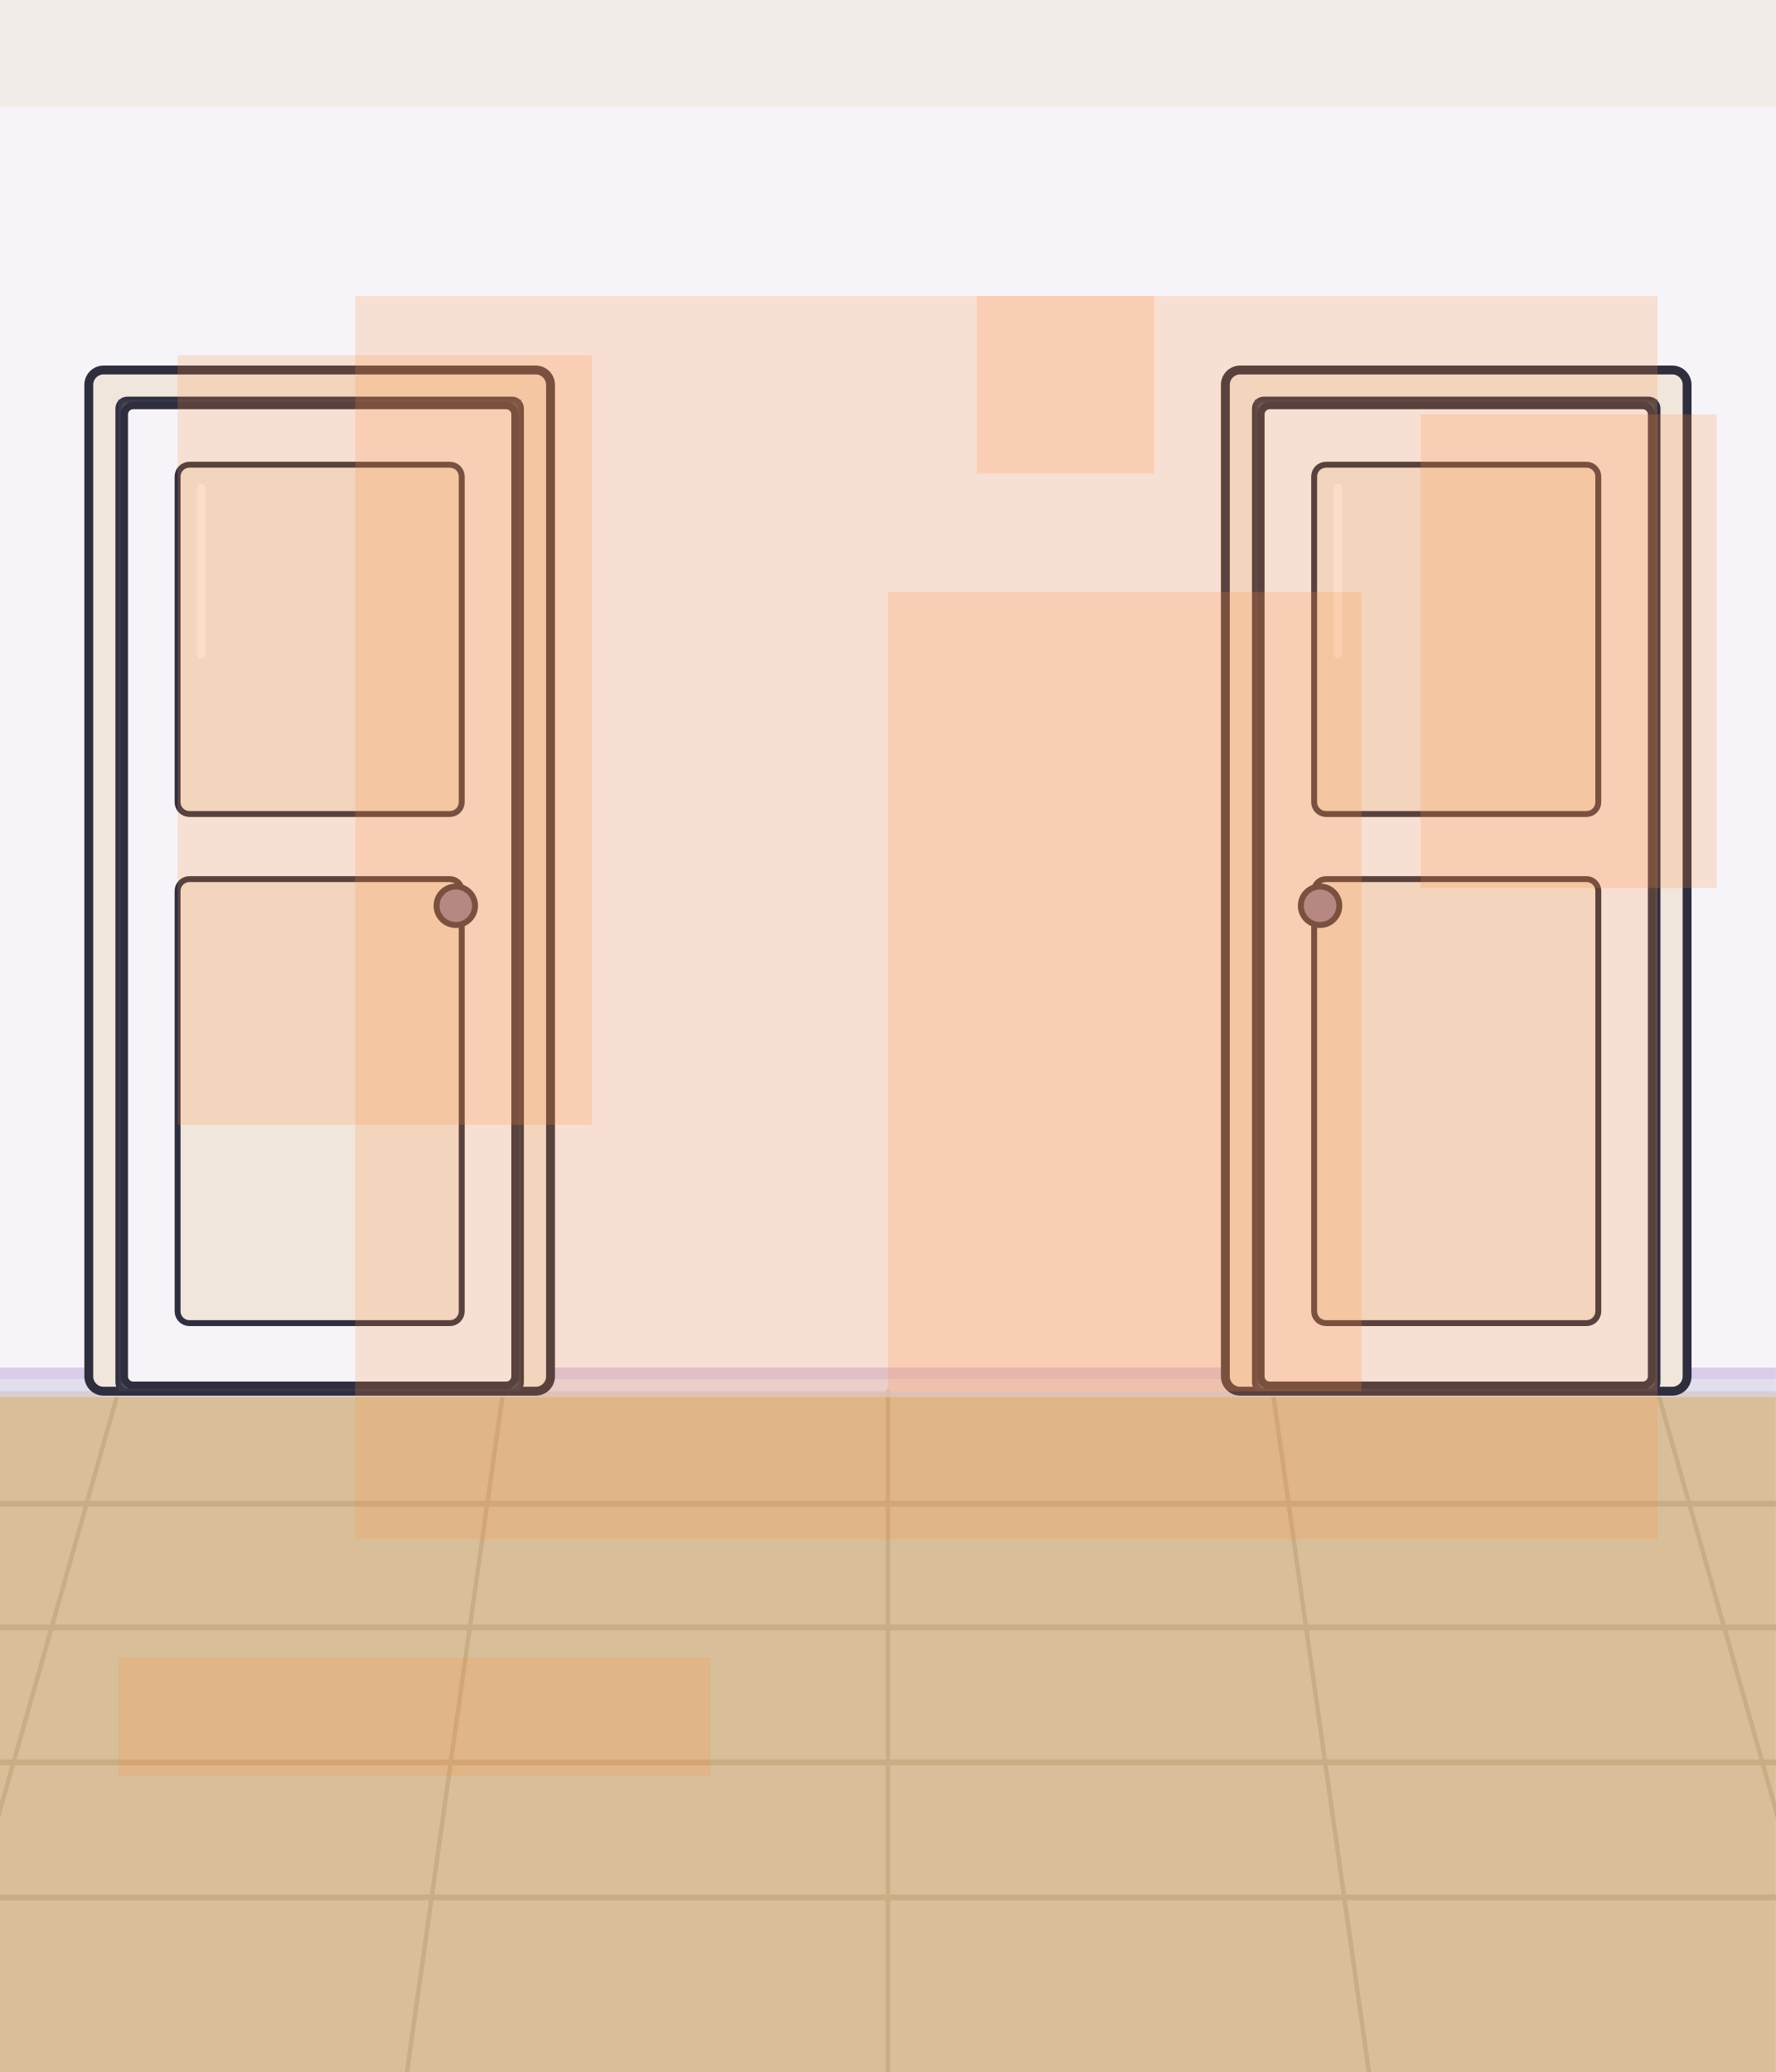
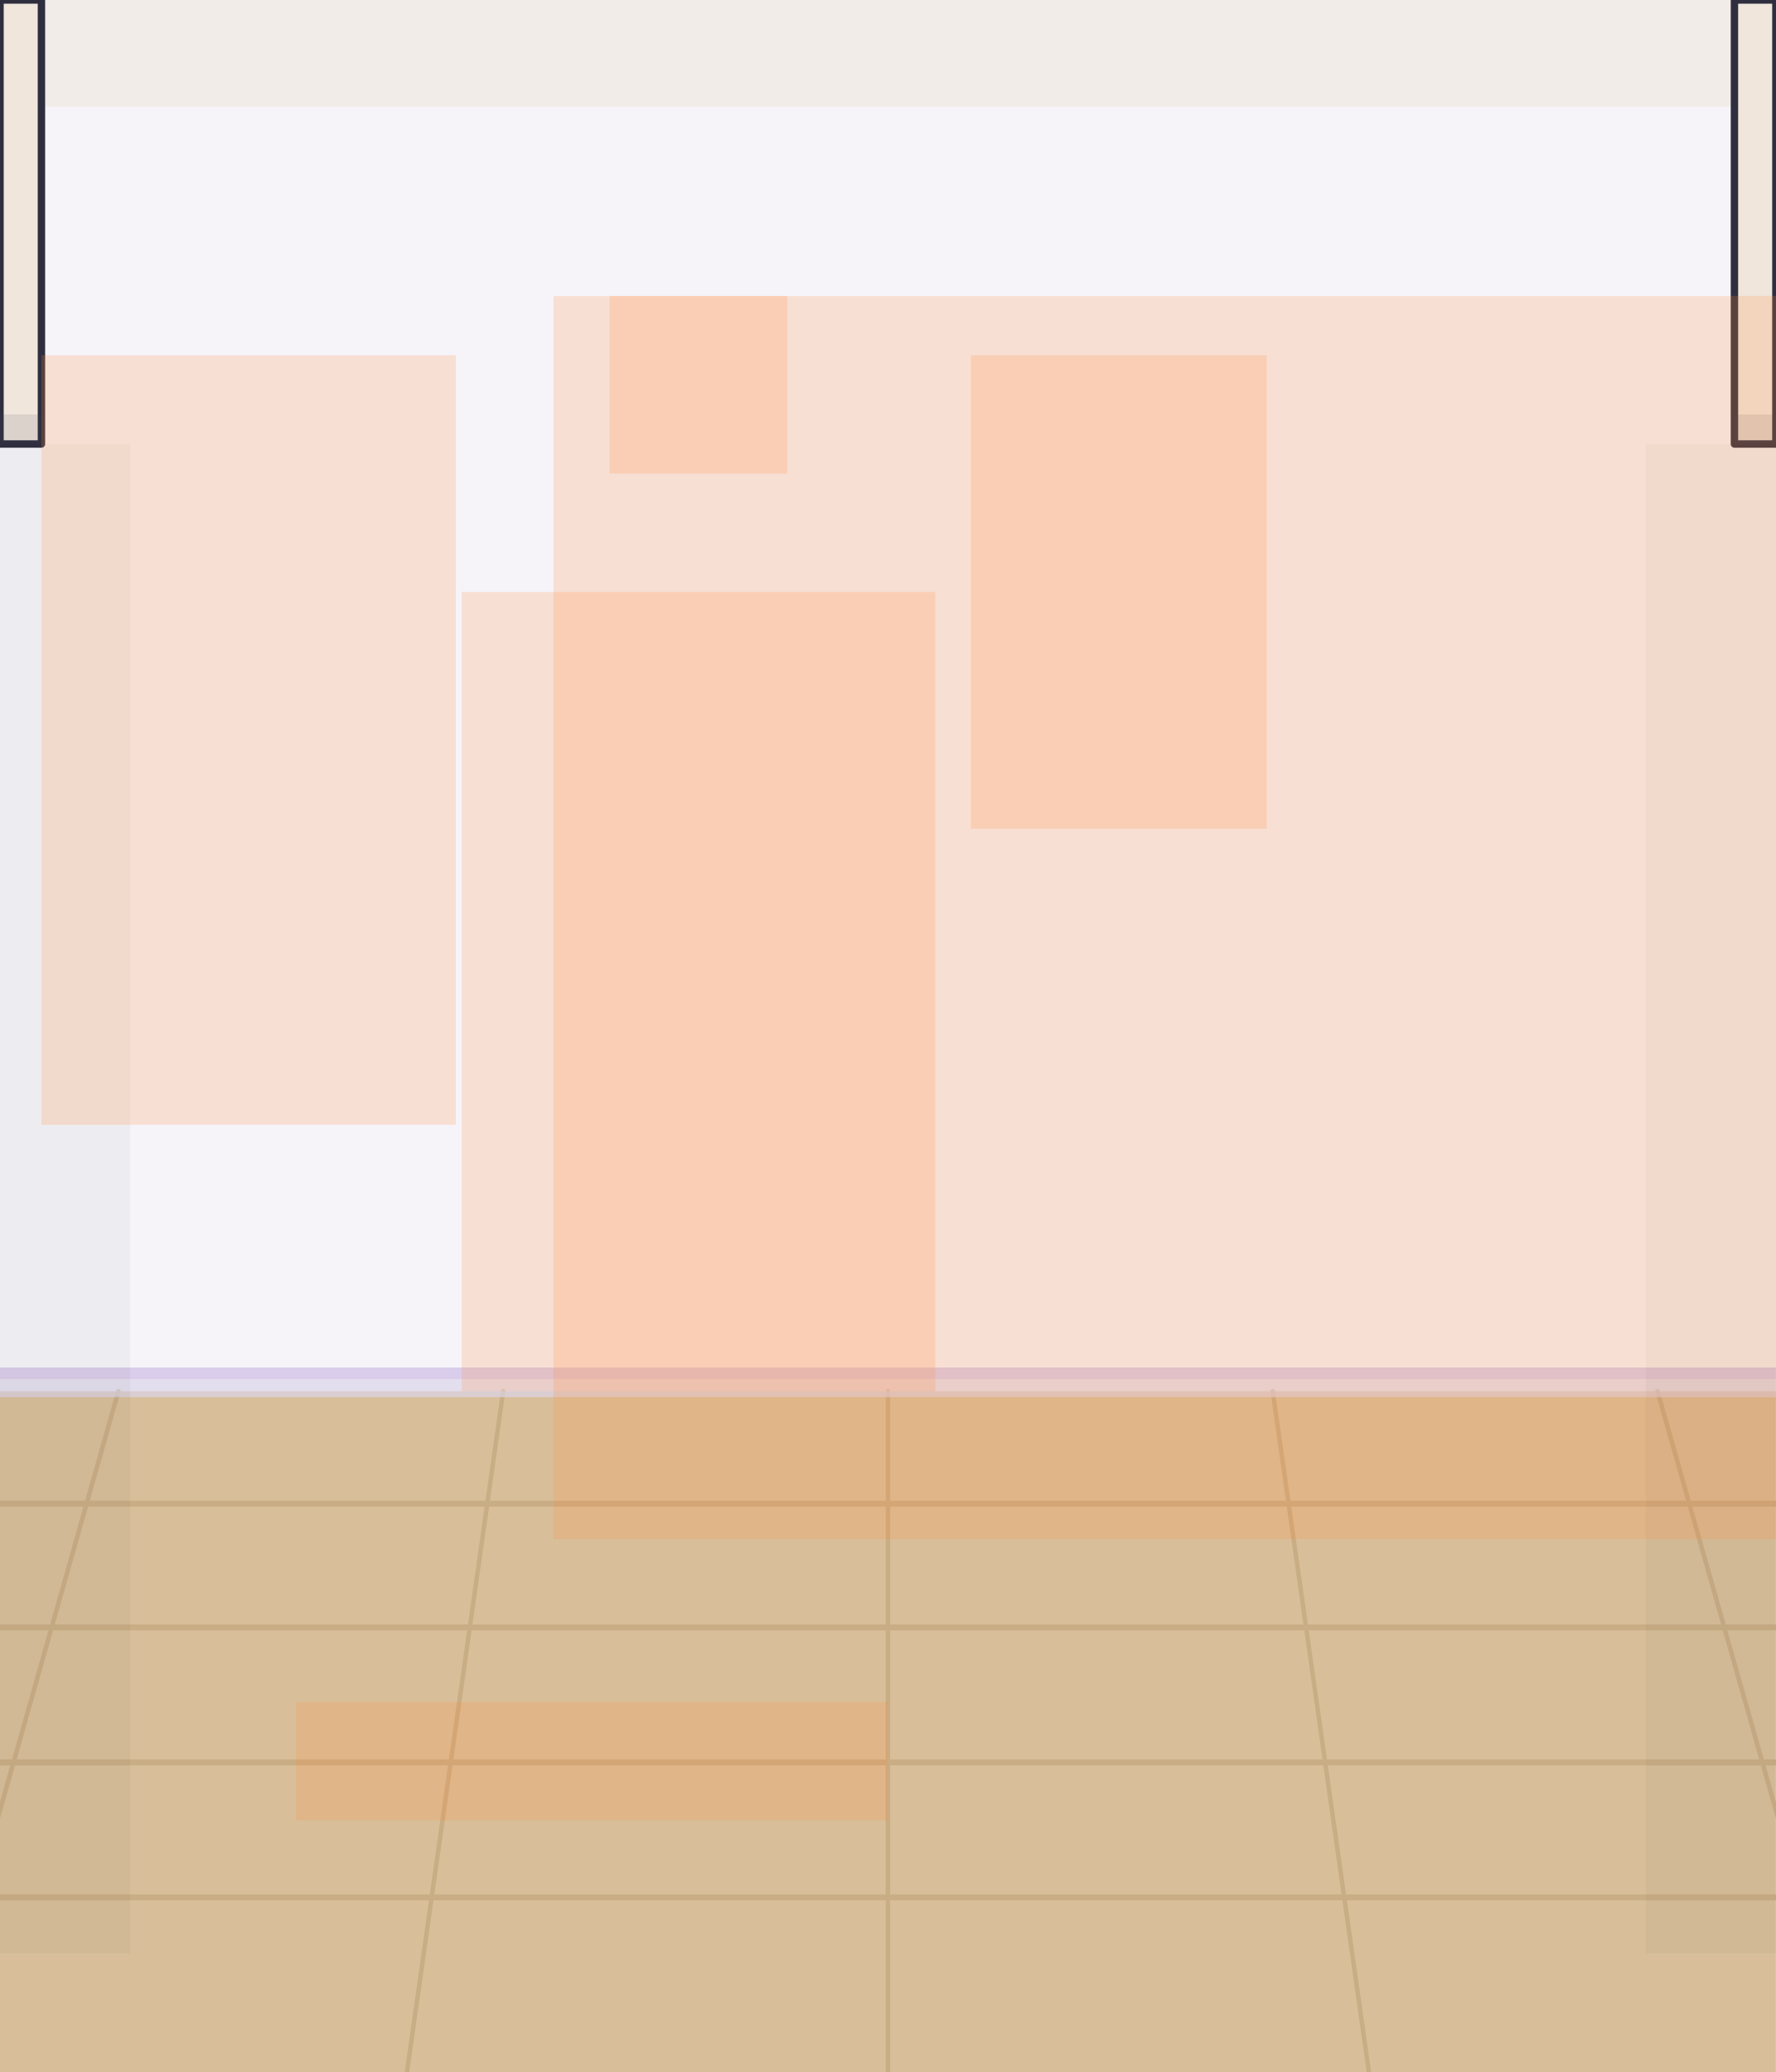
<svg xmlns="http://www.w3.org/2000/svg" viewBox="0 0 600 700" width="600" height="700">
  <g id="stěna">
    <rect x="0" y="0" width="600" height="470" fill="#F6F4F9" stroke="none" />
    <rect x="0" y="0" width="600" height="36" fill="#F0E6DC" stroke="none" opacity="0.6" />
  </g>
  <g id="podlaha">
    <rect x="0" y="470" width="600" height="230" fill="#D8BF9A" stroke="none" />
    <path d="M 0 508 L 600 508" stroke="#C9AD84" stroke-width="2" stroke-linejoin="round" stroke-linecap="round" />
    <path d="M 0 549.8 L 600 549.8" stroke="#C9AD84" stroke-width="2" stroke-linejoin="round" stroke-linecap="round" />
    <path d="M 0 595.4 L 600 595.4" stroke="#C9AD84" stroke-width="2" stroke-linejoin="round" stroke-linecap="round" />
    <path d="M 0 641 L 600 641" stroke="#C9AD84" stroke-width="2" stroke-linejoin="round" stroke-linecap="round" />
    <path d="M 40 470 L -25 700" stroke="#C9AD84" stroke-width="1.5" stroke-linejoin="round" stroke-linecap="round" />
    <path d="M 170 470 L 137.5 700" stroke="#C9AD84" stroke-width="1.5" stroke-linejoin="round" stroke-linecap="round" />
    <path d="M 300 470 L 300 700" stroke="#C9AD84" stroke-width="1.5" stroke-linejoin="round" stroke-linecap="round" />
    <path d="M 430 470 L 462.5 700" stroke="#C9AD84" stroke-width="1.5" stroke-linejoin="round" stroke-linecap="round" />
    <path d="M 560 470 L 625 700" stroke="#C9AD84" stroke-width="1.5" stroke-linejoin="round" stroke-linecap="round" />
    <path d="M 690 470 L 787.5 700" stroke="#C9AD84" stroke-width="1.5" stroke-linejoin="round" stroke-linecap="round" />
  </g>
  <g id="lišta">
    <rect x="0" y="440" width="600" height="26" fill="#F6F4F9" stroke="none" />
    <rect x="0" y="462" width="600" height="4" fill="#D9CDEB" stroke="none" />
    <rect x="0" y="466" width="600" height="6" fill="#DCD4E8" stroke="none" opacity="0.7" />
  </g>
-   <g id="rám levý">
-     <rect x="30" y="125" width="156" height="345" rx="5" fill="#F0E6DC" stroke="#2F2E3F" stroke-width="3" stroke-linejoin="round" stroke-linecap="round" />
-     <rect x="40" y="135" width="136" height="335" rx="3" fill="#D8C7C0" stroke="#2F2E3F" stroke-width="2" stroke-linejoin="round" stroke-linecap="round" />
-     <rect x="40" y="135" width="136" height="335" fill="#3B3A4A" stroke="none" opacity="0.85" />
+   <g id="průchod levý">
+     <rect x="0" y="150" width="44" height="510" fill="#3B3A4A" stroke="none" opacity="0.05" />
+     <rect x="0" y="0" width="14" height="150" fill="#F0E6DC" stroke="#2F2E3F" stroke-width="2.5" stroke-linejoin="round" stroke-linecap="round" />
+     <rect x="0" y="140" width="14" height="10" fill="#3B3A4A" stroke="none" opacity="0.12" />
  </g>
-   <g id="křídlo levé">
-     <rect x="42" y="137" width="132" height="331" rx="3" fill="#F6F4F9" stroke="#2F2E3F" stroke-width="2.5" stroke-linejoin="round" stroke-linecap="round" />
-     <rect x="60" y="157" width="96" height="118" rx="4" fill="#F0E6DC" stroke="#2F2E3F" stroke-width="2" stroke-linejoin="round" stroke-linecap="round" />
-     <rect x="60" y="297" width="96" height="150" rx="4" fill="#F0E6DC" stroke="#2F2E3F" stroke-width="2" stroke-linejoin="round" stroke-linecap="round" />
-     <circle cx="154" cy="306" r="6.5" fill="#8F84A8" stroke="#2F2E3F" stroke-width="2" stroke-linejoin="round" stroke-linecap="round" />
-     <path d="M 68 165 L 68 221" fill="none" stroke="#FFFFFF" stroke-width="3" stroke-linejoin="round" stroke-linecap="round" opacity="0.5" />
+   <g id="průchod pravý">
+     <rect x="556" y="150" width="44" height="510" fill="#3B3A4A" stroke="none" opacity="0.05" />
+     <rect x="586" y="0" width="14" height="150" fill="#F0E6DC" stroke="#2F2E3F" stroke-width="2.5" stroke-linejoin="round" stroke-linecap="round" />
+     <rect x="586" y="140" width="14" height="10" fill="#3B3A4A" stroke="none" opacity="0.12" />
  </g>
-   <g id="rám pravý">
-     <rect x="414" y="125" width="156" height="345" rx="5" fill="#F0E6DC" stroke="#2F2E3F" stroke-width="3" stroke-linejoin="round" stroke-linecap="round" />
-     <rect x="424" y="135" width="136" height="335" rx="3" fill="#D8C7C0" stroke="#2F2E3F" stroke-width="2" stroke-linejoin="round" stroke-linecap="round" />
-     <rect x="424" y="135" width="136" height="335" fill="#3B3A4A" stroke="none" opacity="0.85" />
-   </g>
-   <g id="křídlo pravé">
-     <rect x="426" y="137" width="132" height="331" rx="3" fill="#F6F4F9" stroke="#2F2E3F" stroke-width="2.5" stroke-linejoin="round" stroke-linecap="round" />
-     <rect x="444" y="157" width="96" height="118" rx="4" fill="#F0E6DC" stroke="#2F2E3F" stroke-width="2" stroke-linejoin="round" stroke-linecap="round" />
-     <rect x="444" y="297" width="96" height="150" rx="4" fill="#F0E6DC" stroke="#2F2E3F" stroke-width="2" stroke-linejoin="round" stroke-linecap="round" />
-     <circle cx="446" cy="306" r="6.5" fill="#8F84A8" stroke="#2F2E3F" stroke-width="2" stroke-linejoin="round" stroke-linecap="round" />
-     <path d="M 452 165 L 452 221" fill="none" stroke="#FFFFFF" stroke-width="3" stroke-linejoin="round" stroke-linecap="round" opacity="0.5" />
-   </g>
-   <rect id="@slot schody" x="120" y="100" width="440" height="420" fill="#FF8C3D" opacity="0.2" />
-   <rect id="@slot botník" x="40" y="560" width="200" height="40" fill="#FF8C3D" opacity="0.2" />
-   <rect id="@slot věšák" x="60" y="120" width="140" height="260" fill="#FF8C3D" opacity="0.2" />
-   <rect id="@slot dveře" x="300" y="200" width="160" height="270" fill="#FF8C3D" opacity="0.2" />
-   <rect id="@slot zrcadlo" x="480" y="140" width="100" height="160" fill="#FF8C3D" opacity="0.2" />
-   <rect id="@slot lampička" x="330" y="100" width="60" height="60" fill="#FF8C3D" opacity="0.2" />
+   <rect id="@slot schody" x="187" y="100" width="440" height="420" fill="#FF8C3D" opacity="0.2" />
+   <rect id="@slot botník" x="100" y="575" width="200" height="40" fill="#FF8C3D" opacity="0.2" />
+   <rect id="@slot věšák" x="14" y="120" width="140" height="260" fill="#FF8C3D" opacity="0.2" />
+   <rect id="@slot dveře" x="156" y="200" width="160" height="270" fill="#FF8C3D" opacity="0.2" />
+   <rect id="@slot zrcadlo" x="328" y="120" width="100" height="160" fill="#FF8C3D" opacity="0.2" />
+   <rect id="@slot lampička" x="206" y="100" width="60" height="60" fill="#FF8C3D" opacity="0.2" />
</svg>
